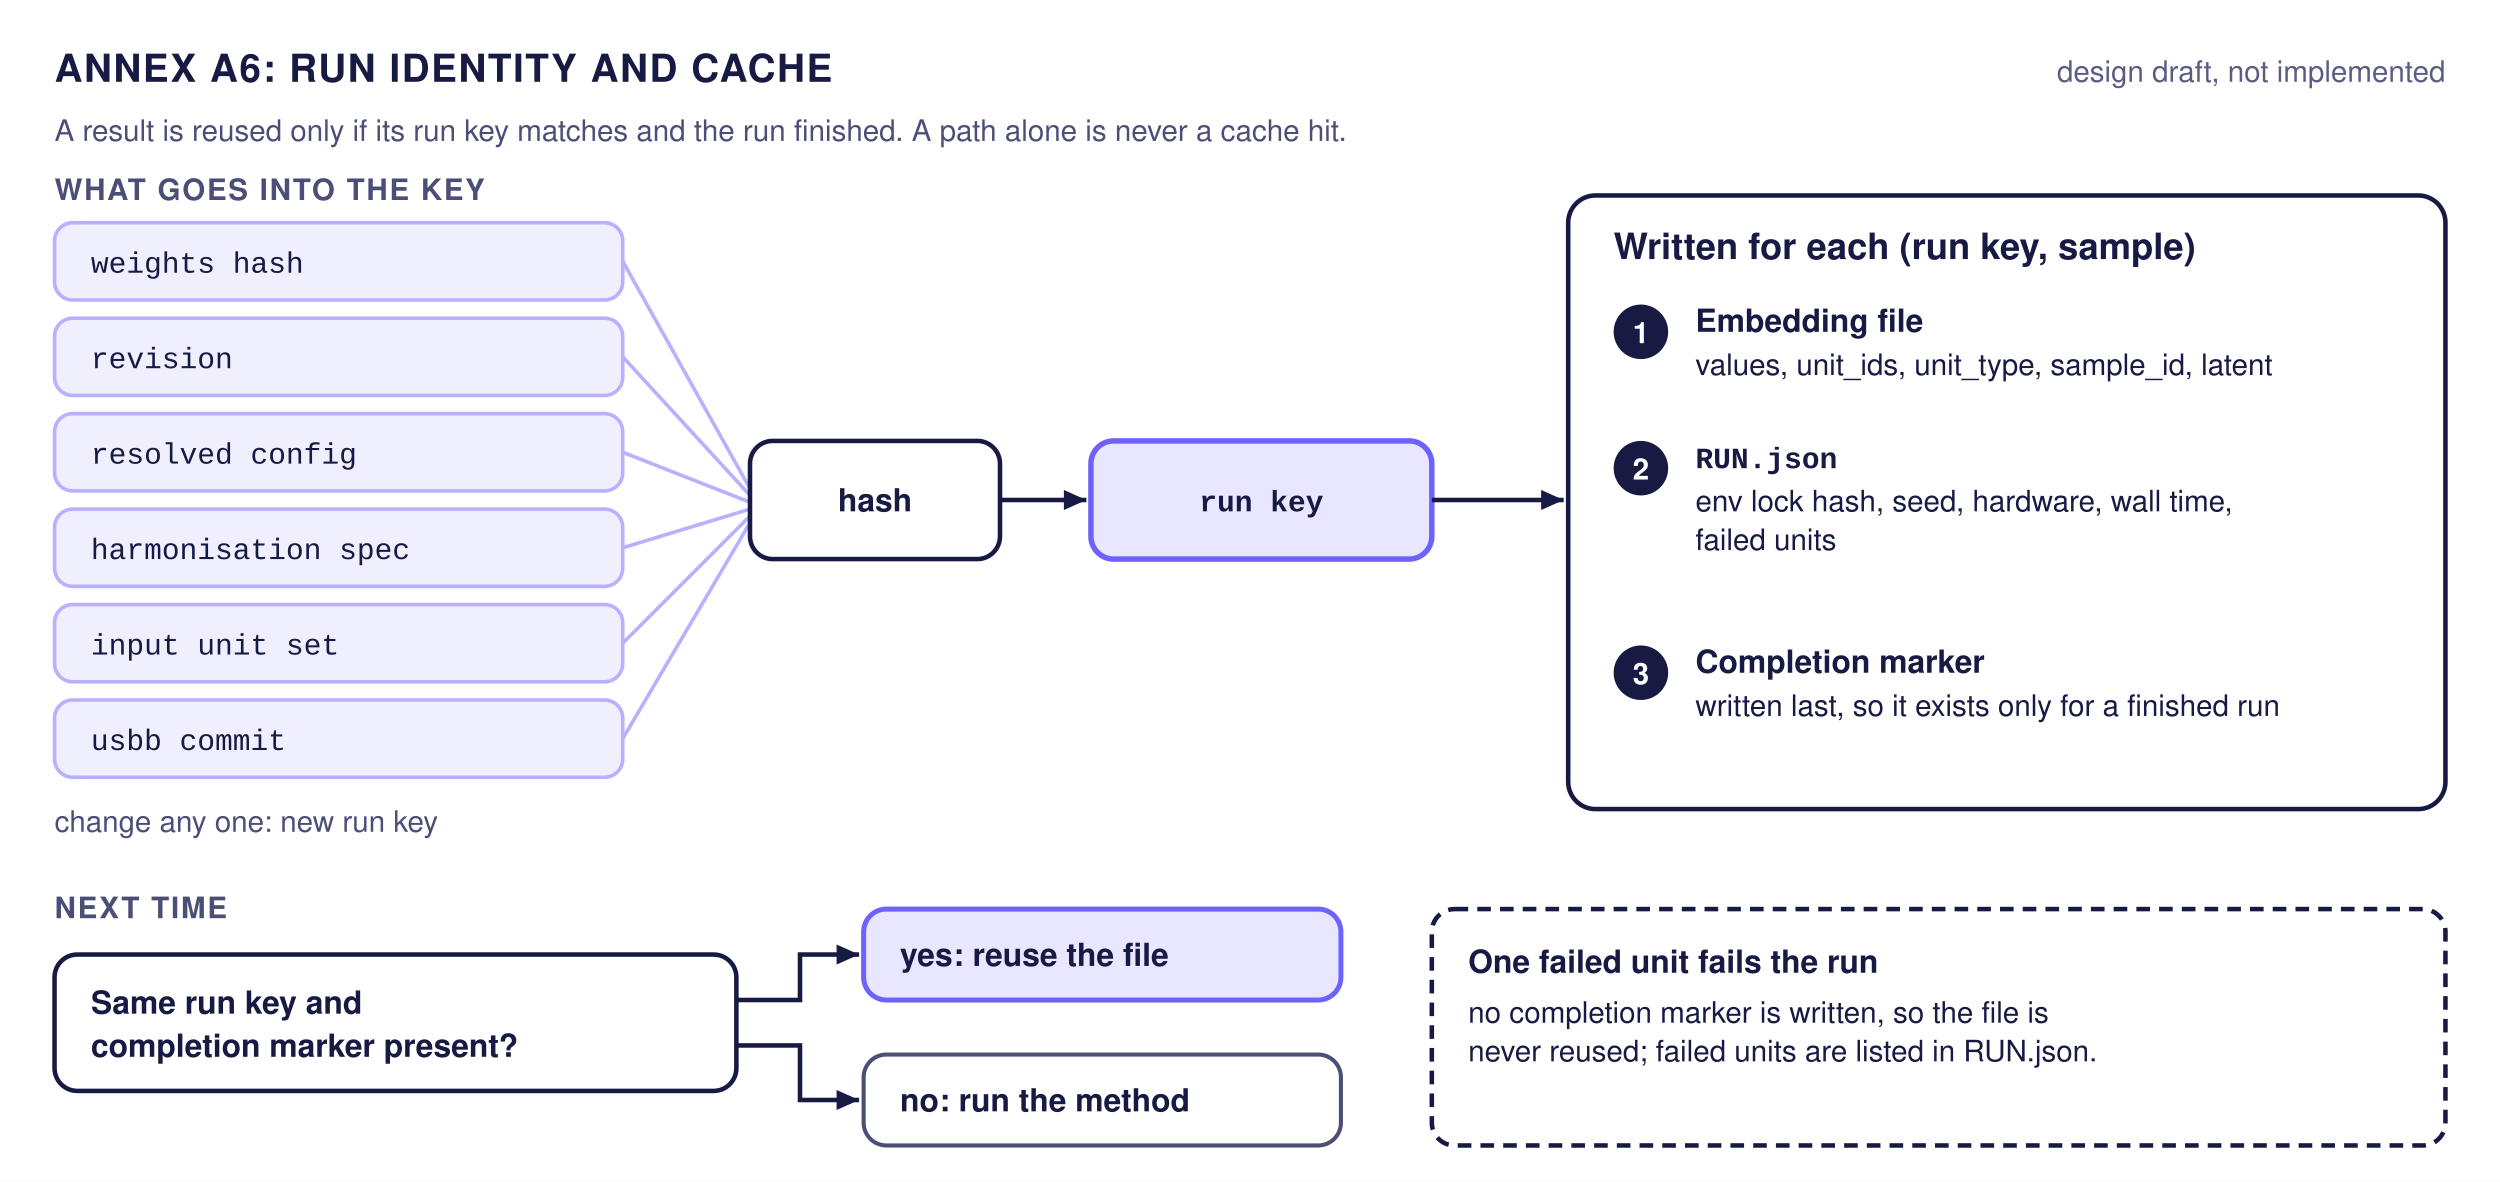
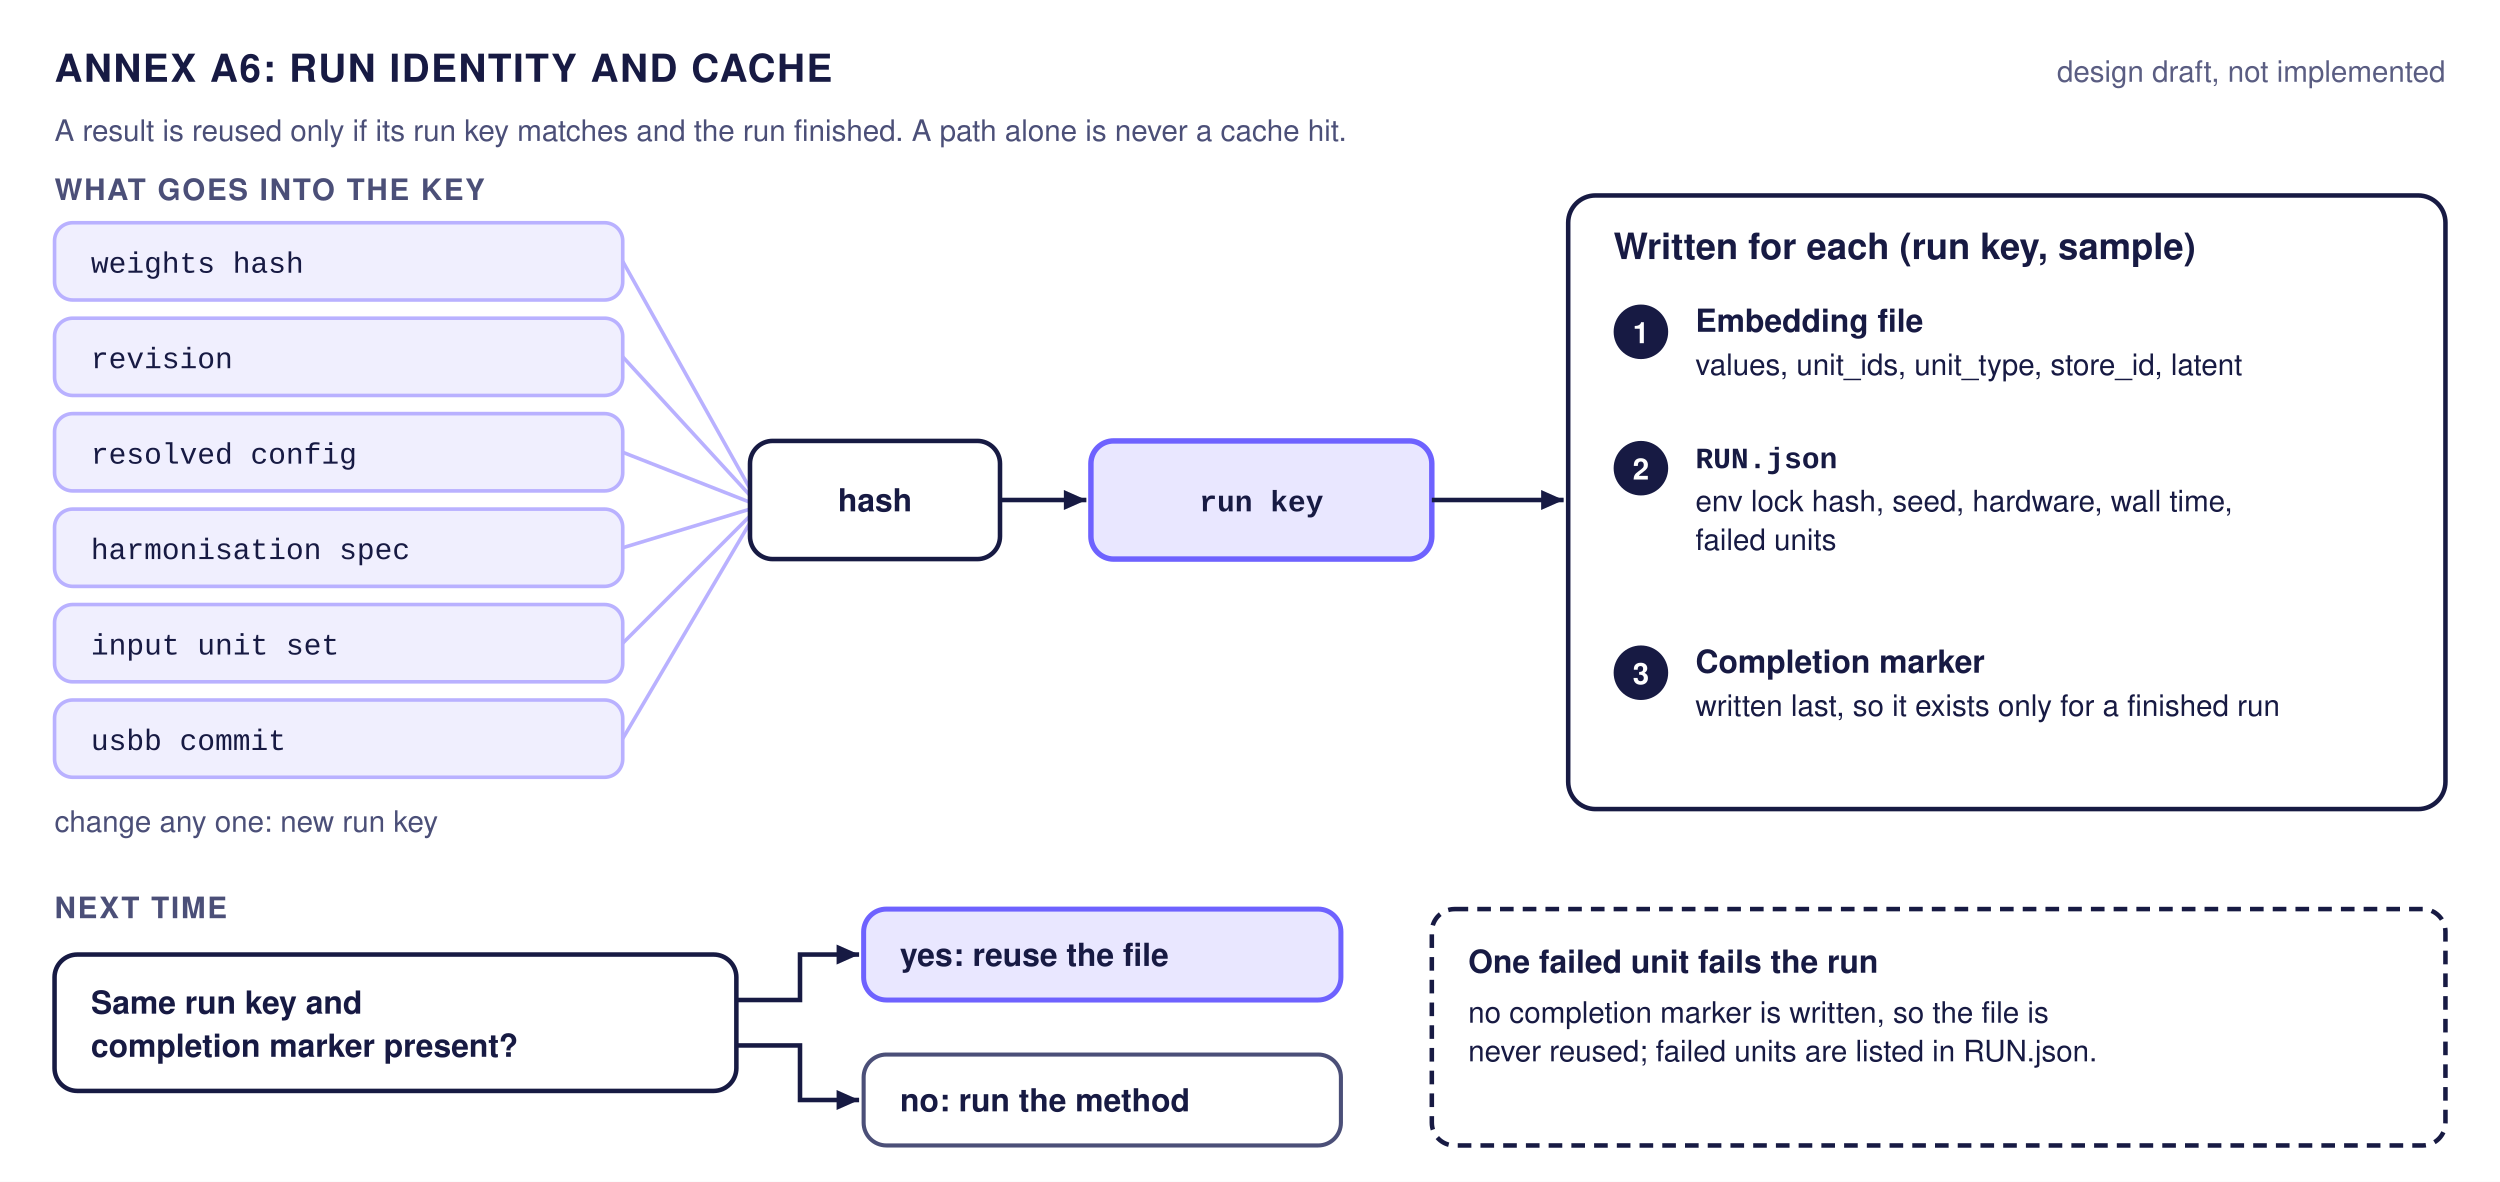
<svg xmlns="http://www.w3.org/2000/svg" viewBox="0 0 1100 520" width="1100" height="520" role="img" aria-labelledby="ttl desc">
  <style>
    text { fill: #171A43; font-family: "Helvetica Neue", Helvetica, Arial, "Liberation Sans", sans-serif; }
    .h  { font-size: 17px; font-weight: 700; letter-spacing: 0.04em; }
    .col{ font-size: 13px; font-weight: 700; letter-spacing: 0.06em; fill: #4B4F78; }
    .t  { font-size: 14px; font-weight: 700; }
    .t16{ font-size: 16px; font-weight: 700; }
    .s  { font-size: 13px; }
    .g  { font-size: 13px; fill: #4B4F78; }
    .n  { font-size: 13px; fill: #5A5D82; }
    .m  { font-size: 13px; font-weight: 500; font-family: Consolas, "Courier New", monospace; }
    .mb { font-size: 13px; font-weight: 700; font-family: Consolas, "Courier New", monospace; }
    .w  { font-size: 13px; font-weight: 700; fill: #FFFFFF; }
    .c  { text-anchor: middle; }
    .e  { text-anchor: end; }
  </style>
  <defs>
    <marker id="a-ink" viewBox="0 0 10 10" refX="9" refY="5" markerUnits="userSpaceOnUse" markerWidth="11" markerHeight="11" orient="auto">
      <path d="M0,1 L9,5 L0,9 z" fill="#171A43" />
    </marker>
  </defs>
  <rect width="1100" height="520" fill="#FFFFFF" />
  <text class="h" x="24" y="36">ANNEX A6: RUN IDENTITY AND CACHE</text>
  <text class="n e" x="1076" y="36">design draft, not implemented</text>
  <text class="g" x="24" y="62">A result is reused only if its run key matches and the run finished. A path alone is never a cache hit.</text>
  <text class="col" x="24" y="88">WHAT GOES INTO THE KEY</text>
  <rect x="24" y="98" width="250" height="34" rx="8" fill="#F0EFFE" stroke="#B9B1FF" stroke-width="1.6" />
  <text class="m" x="40" y="120">weights hash</text>
  <rect x="24" y="140" width="250" height="34" rx="8" fill="#F0EFFE" stroke="#B9B1FF" stroke-width="1.6" />
  <text class="m" x="40" y="162">revision</text>
  <rect x="24" y="182" width="250" height="34" rx="8" fill="#F0EFFE" stroke="#B9B1FF" stroke-width="1.6" />
  <text class="m" x="40" y="204">resolved config</text>
  <rect x="24" y="224" width="250" height="34" rx="8" fill="#F0EFFE" stroke="#B9B1FF" stroke-width="1.6" />
  <text class="m" x="40" y="246">harmonisation spec</text>
  <rect x="24" y="266" width="250" height="34" rx="8" fill="#F0EFFE" stroke="#B9B1FF" stroke-width="1.6" />
  <text class="m" x="40" y="288">input unit set</text>
  <rect x="24" y="308" width="250" height="34" rx="8" fill="#F0EFFE" stroke="#B9B1FF" stroke-width="1.6" />
  <text class="m" x="40" y="330">usbb commit</text>
  <g stroke="#B9B1FF" stroke-width="1.6" fill="none">
    <path d="M274,115 L330,215" />
    <path d="M274,157 L330,218" />
    <path d="M274,199 L330,221" />
    <path d="M274,241 L330,224" />
    <path d="M274,283 L330,227" />
    <path d="M274,325 L330,230" />
  </g>
  <text class="g" x="24" y="366">change any one: new run key</text>
  <rect x="330" y="194" width="110" height="52" rx="10" fill="#FFFFFF" stroke="#171A43" stroke-width="2" />
  <text class="t c" x="385" y="225">hash</text>
  <line x1="440" y1="220" x2="478" y2="220" stroke="#171A43" stroke-width="2" marker-end="url(#a-ink)" />
  <rect x="480" y="194" width="150" height="52" rx="10" fill="#E9E7FF" stroke="#6E62FF" stroke-width="2.4" />
  <text class="mb c" x="555" y="225">run key</text>
  <line x1="630" y1="220" x2="688" y2="220" stroke="#171A43" stroke-width="2" marker-end="url(#a-ink)" />
  <rect x="690" y="86" width="386" height="270" rx="12" fill="#FFFFFF" stroke="#171A43" stroke-width="2" />
  <text class="t16" x="710" y="114">Written for each (run key, sample)</text>
  <circle cx="722" cy="146" r="12" fill="#171A43" />
  <text class="w c" x="722" y="151">1</text>
  <text class="t" x="746" y="146">Embedding file</text>
-   <text class="s" x="746" y="165">values, unit_ids, unit_type, sample_id, latent</text>
+   <text class="s" x="746" y="165">values, unit_ids, unit_type, store_id, latent</text>
  <circle cx="722" cy="206" r="12" fill="#171A43" />
  <text class="w c" x="722" y="211">2</text>
  <text class="mb" x="746" y="206">RUN.json</text>
  <text class="s" x="746" y="225">env lock hash, seed, hardware, wall time,</text>
  <text class="s" x="746" y="242">failed units</text>
  <circle cx="722" cy="296" r="12" fill="#171A43" />
  <text class="w c" x="722" y="301">3</text>
  <text class="t" x="746" y="296">Completion marker</text>
  <text class="s" x="746" y="315">written last, so it exists only for a finished run</text>
  <text class="col" x="24" y="404">NEXT TIME</text>
  <rect x="24" y="420" width="300" height="60" rx="10" fill="#FFFFFF" stroke="#171A43" stroke-width="2" />
  <text class="t" x="40" y="446">Same run key and</text>
  <text class="t" x="40" y="465">completion marker present?</text>
  <path d="M324,440 H352 V420 H378" fill="none" stroke="#171A43" stroke-width="2" marker-end="url(#a-ink)" />
  <path d="M324,460 H352 V484 H378" fill="none" stroke="#171A43" stroke-width="2" marker-end="url(#a-ink)" />
  <rect x="380" y="400" width="210" height="40" rx="10" fill="#E9E7FF" stroke="#6E62FF" stroke-width="2.2" />
  <text class="t" x="396" y="425">yes: reuse the file</text>
  <rect x="380" y="464" width="210" height="40" rx="10" fill="#FFFFFF" stroke="#4B4F78" stroke-width="1.8" />
  <text class="t" x="396" y="489">no: run the method</text>
  <rect x="630" y="400" width="446" height="104" rx="10" fill="#FFFFFF" stroke="#171A43" stroke-width="2" stroke-dasharray="6 4" />
  <text class="t" x="646" y="428">One failed unit fails the run</text>
  <text class="s" x="646" y="450">no completion marker is written, so the file is</text>
  <text class="s" x="646" y="467">never reused; failed units are listed in RUN.json.</text>
</svg>
